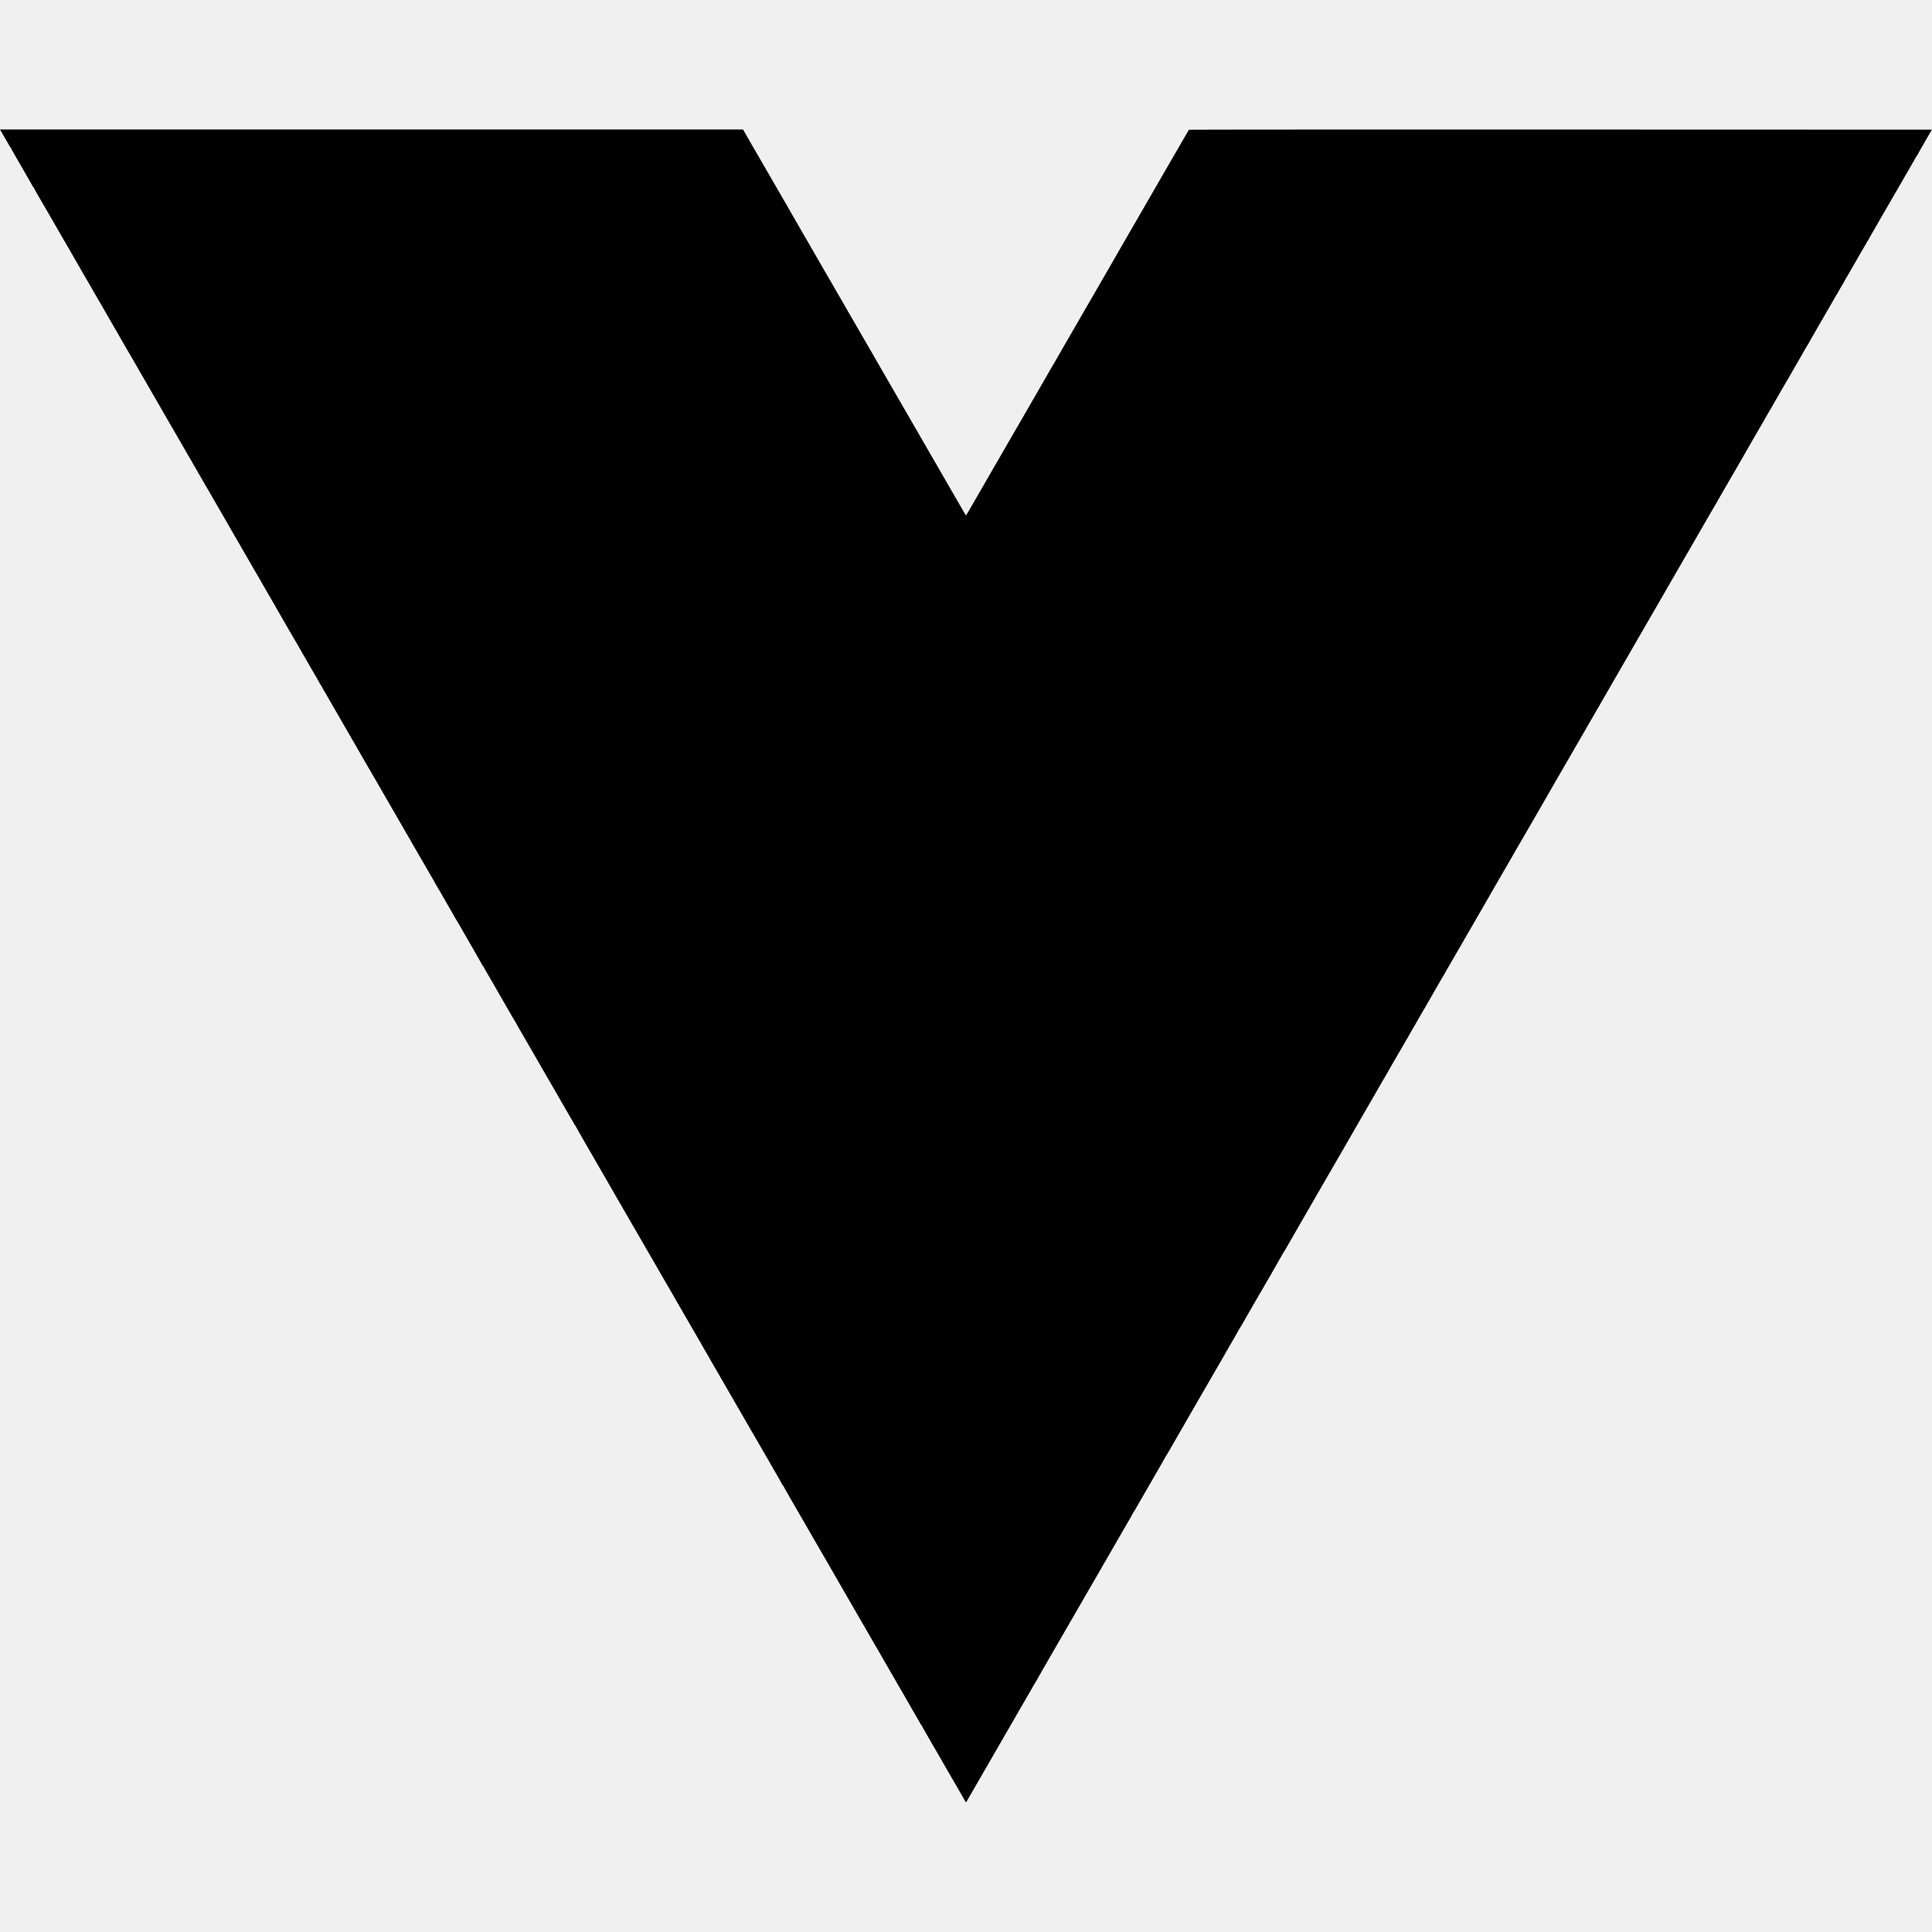
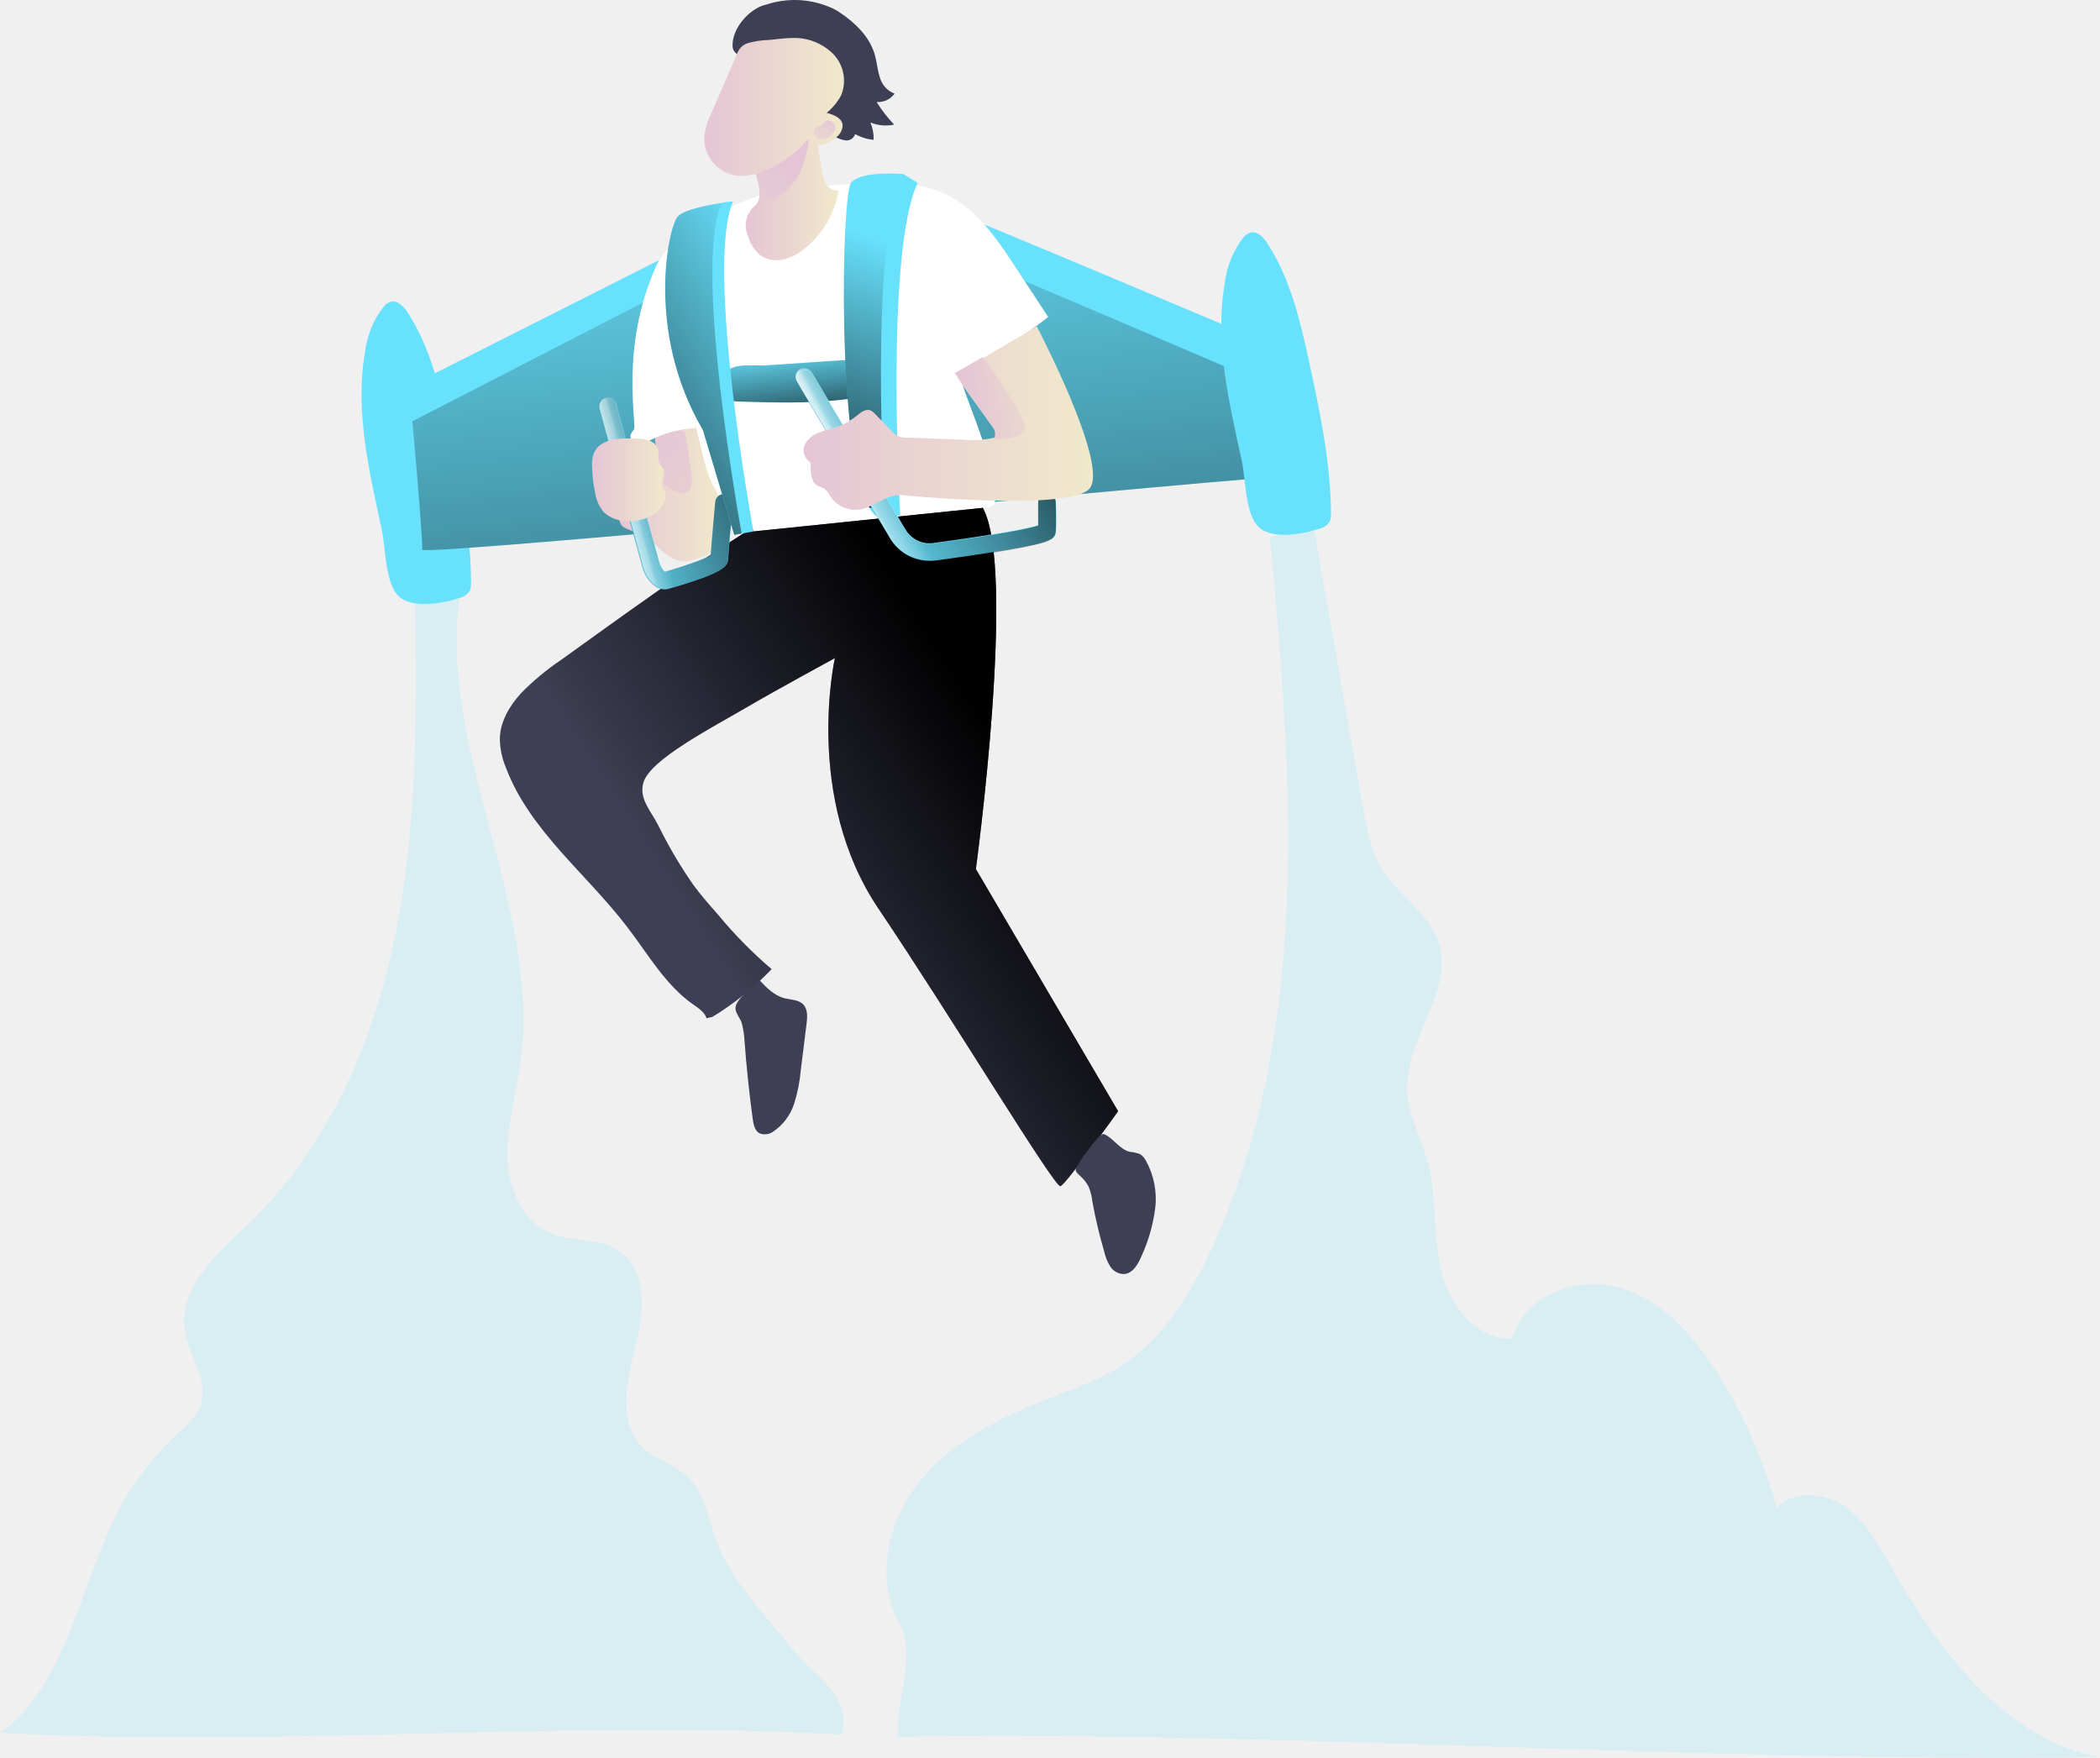
- <svg xmlns="http://www.w3.org/2000/svg" version="1.0" width="16pt" height="16pt" viewBox="0 0 16 16" preserveAspectRatio="xMidYMid meet">
-   <g transform="translate(0,16) scale(0.00032,-0.00032)" fill="#000000" stroke="none">
-     <path d="M18 46618 c45 -75 122 -207 122 -211 0 -2 25 -45 55 -95 30 -50 55 -96 55 -102 0 -5 5 -10 10 -10 6 0 10 -4 10 -9 0 -5 73 -135 161 -288 89 -153 173 -298 187 -323 14 -25 32 -57 41 -72 88 -149 187 -324 189 -335 2 -7 8 -13 13 -13 5 0 9 -4 9 -10 0 -5 46 -89 103 -187 175 -302 490 -846 507 -876 8 -16 20 -36 25 -45 28 -46 290 -498 339 -585 13 -23 74 -129 136 -236 61 -107 123 -215 137 -240 14 -25 29 -50 33 -56 5 -5 23 -37 40 -70 18 -33 38 -67 44 -75 11 -16 21 -33 63 -109 14 -25 29 -50 33 -56 4 -5 21 -35 38 -65 55 -100 261 -455 269 -465 4 -5 14 -21 20 -35 15 -29 41 -75 103 -180 24 -41 52 -88 60 -105 9 -16 57 -100 107 -185 112 -193 362 -626 380 -660 8 -14 23 -38 33 -55 11 -16 23 -37 27 -45 4 -8 26 -46 48 -85 23 -38 53 -90 67 -115 46 -81 64 -113 178 -310 62 -107 121 -210 132 -227 37 -67 56 -99 85 -148 16 -27 32 -57 36 -65 4 -8 15 -27 25 -42 9 -15 53 -89 96 -165 44 -76 177 -307 296 -513 120 -206 268 -463 330 -570 131 -227 117 -203 200 -348 36 -62 73 -125 82 -140 10 -15 21 -34 25 -42 4 -8 20 -37 36 -65 17 -27 38 -65 48 -82 49 -85 64 -111 87 -153 13 -25 28 -49 32 -55 4 -5 78 -134 165 -285 87 -151 166 -288 176 -305 10 -16 26 -43 35 -59 9 -17 125 -217 257 -445 132 -229 253 -441 270 -471 17 -30 45 -79 64 -108 18 -29 33 -54 33 -57 0 -2 20 -37 44 -77 24 -40 123 -212 221 -383 97 -170 190 -330 205 -355 16 -25 39 -65 53 -90 13 -25 81 -144 152 -265 70 -121 137 -238 150 -260 12 -22 37 -65 55 -95 18 -30 43 -73 55 -95 12 -22 48 -85 80 -140 77 -132 163 -280 190 -330 13 -22 71 -123 130 -225 59 -102 116 -199 126 -217 10 -17 29 -50 43 -72 15 -22 26 -43 26 -45 0 -2 27 -50 60 -106 33 -56 60 -103 60 -105 0 -2 55 -98 90 -155 8 -14 182 -316 239 -414 13 -22 45 -79 72 -124 27 -46 49 -86 49 -89 0 -2 14 -24 30 -48 16 -24 30 -46 30 -49 0 -5 74 -135 100 -176 5 -8 24 -42 43 -75 50 -88 58 -101 262 -455 104 -179 199 -345 213 -370 14 -25 28 -49 32 -55 4 -5 17 -26 28 -45 10 -19 62 -109 114 -200 114 -197 133 -230 170 -295 16 -27 33 -57 38 -65 17 -28 96 -165 103 -180 4 -8 16 -28 26 -45 10 -16 77 -131 148 -255 72 -124 181 -313 243 -420 62 -107 121 -209 131 -227 35 -62 323 -560 392 -678 38 -66 83 -145 100 -175 16 -30 33 -59 37 -65 4 -5 17 -27 29 -47 34 -61 56 -100 90 -156 17 -29 31 -55 31 -57 0 -2 17 -32 39 -67 21 -35 134 -229 251 -433 117 -203 235 -407 261 -451 27 -45 49 -85 49 -88 0 -4 8 -19 19 -34 15 -21 200 -341 309 -533 10 -19 33 -58 51 -87 17 -29 31 -54 31 -56 0 -2 25 -44 55 -94 30 -50 55 -95 55 -98 0 -4 6 -15 14 -23 7 -9 27 -41 43 -71 17 -30 170 -297 342 -594 171 -296 311 -542 311 -547 0 -5 5 -9 10 -9 6 0 10 -4 10 -10 0 -5 22 -47 49 -92 27 -46 58 -99 68 -118 24 -43 81 -140 93 -160 5 -8 66 -114 135 -235 69 -121 130 -227 135 -235 12 -21 259 -447 283 -490 10 -19 28 -47 38 -62 11 -14 19 -29 19 -32 0 -3 37 -69 83 -148 99 -170 305 -526 337 -583 13 -22 31 -53 41 -70 11 -16 22 -37 26 -45 7 -14 82 -146 103 -180 14 -24 181 -311 205 -355 13 -22 46 -80 75 -130 29 -49 64 -110 78 -135 14 -25 51 -88 82 -140 31 -52 59 -102 63 -110 4 -8 18 -33 31 -55 205 -353 284 -489 309 -535 17 -30 45 -78 62 -106 18 -28 36 -60 39 -72 4 -12 12 -22 17 -22 5 0 9 -4 9 -10 0 -5 109 -197 241 -427 133 -230 250 -431 259 -448 51 -90 222 -385 280 -485 37 -63 78 -135 92 -160 14 -25 67 -117 118 -205 51 -88 101 -175 111 -193 34 -58 55 -95 149 -257 51 -88 101 -173 110 -190 9 -16 76 -131 147 -255 72 -124 140 -241 151 -260 61 -108 281 -489 355 -615 38 -66 77 -133 87 -150 35 -63 91 -161 100 -175 14 -23 99 -169 128 -220 54 -97 135 -235 142 -245 4 -5 20 -32 35 -60 26 -48 238 -416 276 -480 10 -16 26 -46 37 -65 30 -53 382 -661 403 -695 10 -16 22 -37 26 -45 4 -8 26 -48 50 -88 24 -41 43 -75 43 -77 0 -2 22 -40 50 -85 27 -45 50 -84 50 -86 0 -3 38 -69 83 -147 84 -142 302 -520 340 -587 10 -19 34 -60 52 -90 18 -30 44 -75 57 -100 14 -25 45 -79 70 -120 25 -41 56 -96 70 -121 14 -25 77 -133 138 -240 62 -107 122 -210 132 -229 25 -43 310 -535 337 -581 11 -19 26 -45 34 -59 17 -32 238 -414 266 -460 11 -19 24 -41 28 -49 3 -7 75 -133 160 -278 84 -146 153 -269 153 -274 0 -5 5 -9 10 -9 6 0 10 -4 10 -10 0 -5 82 -150 181 -322 182 -314 201 -346 240 -415 12 -21 80 -139 152 -263 71 -124 141 -245 155 -270 14 -25 28 -49 32 -55 6 -8 145 -248 220 -380 37 -66 209 -362 229 -395 11 -19 24 -42 28 -49 4 -8 67 -118 140 -243 73 -125 133 -230 133 -233 0 -2 15 -28 33 -57 19 -29 47 -78 64 -108 17 -30 53 -93 79 -139 53 -90 82 -141 157 -272 82 -142 115 -199 381 -659 142 -245 268 -463 281 -485 12 -22 71 -125 132 -230 60 -104 172 -298 248 -430 76 -132 146 -253 156 -270 11 -16 22 -36 26 -44 3 -8 30 -54 60 -103 29 -49 53 -91 53 -93 0 -3 18 -34 40 -70 22 -36 40 -67 40 -69 0 -2 37 -66 81 -142 45 -77 98 -168 119 -204 20 -36 47 -81 58 -100 12 -19 27 -47 33 -62 6 -16 15 -28 20 -28 5 0 9 -4 9 -9 0 -6 63 -118 140 -251 77 -133 140 -243 140 -245 0 -2 18 -33 41 -70 22 -37 49 -83 60 -101 10 -19 29 -51 40 -71 25 -45 109 -189 126 -218 7 -11 17 -29 22 -40 6 -11 22 -38 35 -60 14 -22 37 -62 52 -90 14 -27 35 -62 45 -77 11 -14 19 -29 19 -32 0 -3 18 -35 40 -71 22 -36 40 -67 40 -69 0 -2 19 -35 42 -72 23 -38 55 -94 72 -124 26 -47 139 -244 171 -298 6 -9 21 -36 34 -60 28 -48 37 -51 51 -19 6 12 19 36 29 52 10 17 27 46 38 65 11 19 104 181 208 360 103 179 199 345 213 370 14 25 42 74 64 109 21 34 38 65 38 67 0 2 18 33 40 69 22 36 40 67 40 69 0 3 177 310 199 346 16 26 136 234 140 244 2 5 25 44 52 88 27 44 49 81 49 84 0 2 18 34 40 70 22 36 40 67 40 69 0 2 20 36 43 77 35 58 169 289 297 513 9 17 50 86 90 155 40 69 86 150 103 180 16 30 35 62 41 70 6 8 16 24 22 35 35 64 72 129 167 293 59 100 116 199 127 220 11 20 30 53 41 72 43 72 1070 1850 1121 1940 14 25 65 113 113 195 48 83 96 166 107 185 10 19 28 50 38 68 11 18 73 124 137 235 64 111 175 303 246 427 71 124 173 299 225 390 52 91 116 202 143 248 27 45 49 85 49 89 0 4 6 14 14 22 7 9 28 43 46 76 26 47 251 436 378 655 11 19 29 51 40 70 11 19 101 176 201 348 99 172 181 317 181 323 0 5 5 9 10 9 6 0 10 5 10 11 0 6 8 23 18 37 11 15 32 52 49 82 16 30 130 228 253 440 122 212 234 405 248 430 13 25 39 70 57 100 39 65 69 117 130 225 25 44 50 87 55 95 12 19 78 134 220 380 61 107 129 224 150 260 161 277 222 382 246 425 15 28 47 83 71 123 24 41 43 78 43 83 0 5 4 9 8 9 4 0 13 12 19 28 7 15 23 45 36 67 66 110 277 478 277 483 0 3 6 13 14 21 7 9 27 41 43 71 17 30 45 80 63 110 34 57 375 649 394 685 6 11 16 27 22 35 6 8 26 42 44 75 18 33 41 74 51 90 10 17 24 41 32 55 54 97 72 128 88 152 11 14 19 28 19 30 0 3 79 141 175 308 96 167 175 305 175 308 0 3 6 13 14 21 7 9 26 39 41 66 33 60 276 483 338 587 24 40 46 80 50 88 4 8 13 24 20 35 14 23 95 163 125 215 11 19 52 91 92 160 40 69 80 139 90 155 9 17 103 179 207 360 105 182 200 346 211 365 103 181 463 802 489 845 7 11 15 27 19 35 4 8 29 51 55 95 64 110 828 1433 848 1470 9 17 24 41 33 55 9 14 29 48 45 77 15 28 52 93 82 145 30 51 62 107 71 123 17 30 231 398 400 690 51 88 103 179 115 202 12 23 26 48 32 55 6 7 24 38 40 68 17 30 61 107 98 170 37 63 84 144 103 180 19 36 41 72 48 81 8 8 14 18 14 21 0 4 27 51 59 106 32 55 72 124 89 154 16 29 71 125 122 213 51 88 104 180 118 205 13 25 28 50 32 55 4 6 17 26 28 45 11 19 45 80 77 135 31 55 66 116 77 135 11 19 88 152 171 295 401 694 620 1072 650 1125 11 19 87 152 170 295 83 143 158 273 166 288 9 16 21 36 26 45 6 9 31 52 55 96 25 43 54 94 66 115 11 20 95 164 186 321 91 157 173 299 182 315 9 17 26 46 37 65 12 19 66 114 121 210 56 96 108 186 117 200 8 14 24 40 34 59 24 45 383 664 412 713 5 9 17 29 26 45 15 28 120 210 241 419 36 61 68 117 72 125 4 8 12 23 19 34 35 57 245 420 262 453 11 20 35 61 53 90 17 29 32 54 32 56 0 3 28 51 62 108 33 57 70 119 80 138 10 19 23 42 28 50 5 8 32 53 59 100 27 47 149 258 271 470 122 212 234 405 248 430 30 53 62 108 80 135 6 11 15 27 19 35 4 8 85 150 181 315 96 165 187 323 202 350 31 56 116 202 130 225 5 8 25 42 43 75 19 33 92 159 162 280 149 257 157 271 202 350 19 33 38 67 43 75 9 14 228 392 275 475 12 22 55 96 95 165 40 69 80 139 90 155 24 42 202 350 221 383 9 15 27 47 41 72 14 25 75 131 136 236 61 106 121 210 134 232 99 172 271 470 279 482 5 8 23 40 40 70 18 30 81 141 142 245 60 105 121 210 135 235 14 25 71 124 127 220 56 96 143 247 194 335 51 88 96 167 102 175 14 24 180 311 204 355 23 43 340 590 356 615 5 8 50 87 101 175 171 301 517 898 582 1008 25 43 46 81 46 83 0 2 12 23 27 47 14 23 40 67 56 97 16 30 35 62 42 70 7 8 15 22 18 30 4 8 20 38 37 65 16 28 33 57 37 65 6 12 111 196 143 250 5 8 55 95 112 193 57 98 113 195 126 215 12 20 27 46 32 57 6 11 14 27 20 35 5 8 76 130 156 270 80 140 165 287 187 325 23 39 52 90 66 115 13 25 30 52 37 61 8 8 14 18 14 21 0 4 41 77 92 165 50 87 175 302 276 478 101 176 208 360 236 408 28 49 67 117 86 152 19 35 41 70 48 77 6 6 12 15 12 19 0 7 124 224 167 291 12 21 23 40 23 42 0 2 21 40 46 83 26 43 55 92 64 109 54 95 327 568 354 614 19 30 45 75 59 100 71 128 82 145 89 148 4 2 8 8 8 13 0 5 42 82 94 172 311 538 496 858 518 897 14 25 40 70 58 100 18 30 42 71 53 90 10 19 79 139 152 265 73 127 142 246 153 265 10 19 43 76 72 125 29 50 63 108 75 130 65 116 80 140 87 143 4 2 8 8 8 12 0 8 114 212 140 250 6 8 14 24 20 35 5 11 54 97 108 190 l100 170 -9611 3 c-5286 1 -9614 -1 -9618 -5 -5 -6 -419 -719 -619 -1068 -89 -155 -267 -463 -323 -560 -38 -66 -81 -140 -95 -165 -31 -56 -263 -457 -526 -910 -110 -190 -224 -388 -254 -440 -29 -52 -61 -109 -71 -125 -23 -39 -243 -420 -268 -465 -11 -19 -204 -352 -428 -740 -224 -388 -477 -826 -563 -975 -85 -148 -185 -322 -222 -385 -37 -63 -120 -207 -185 -320 -65 -113 -177 -306 -248 -430 -72 -124 -172 -297 -222 -385 -51 -88 -142 -245 -202 -350 -131 -226 -247 -427 -408 -705 -65 -113 -249 -432 -410 -710 -160 -278 -388 -673 -506 -877 -118 -205 -216 -373 -219 -373 -3 0 -52 82 -109 183 -58 100 -144 250 -192 332 -95 164 -402 696 -647 1120 -85 149 -228 396 -317 550 -212 365 -982 1700 -1008 1745 -10 19 -43 76 -72 125 -29 50 -64 110 -77 135 -14 25 -63 110 -110 190 -47 80 -96 165 -110 190 -14 25 -99 171 -188 325 -89 154 -174 300 -188 325 -13 25 -64 113 -112 195 -48 83 -140 242 -205 355 -65 113 -183 317 -263 454 -79 137 -152 264 -163 282 -50 89 -335 583 -354 614 -12 19 -34 58 -50 85 -15 28 -129 226 -253 440 -124 215 -235 408 -247 430 -12 22 -69 121 -127 220 -58 99 -226 389 -373 645 -148 256 -324 561 -392 678 -67 117 -134 232 -147 255 -13 23 -33 59 -46 80 l-22 37 -9615 0 -9615 0 20 -32z" />
+ <svg xmlns="http://www.w3.org/2000/svg" xmlns:xlink="http://www.w3.org/1999/xlink" id="Layer_1" data-name="Layer 1" viewBox="0 0 394.08 329.91">
+   <defs>
+     <linearGradient id="linear-gradient" x1="157.63" y1="70.42" x2="179.16" y2="274.11" gradientUnits="userSpaceOnUse">
+       <stop offset="0" stop-opacity="0" />
+       <stop offset="0.99" />
+     </linearGradient>
+     <linearGradient id="linear-gradient-2" x1="120.85" y1="136.33" x2="139.87" y2="136.33" gradientUnits="userSpaceOnUse">
+       <stop offset="0" stop-color="#e5c5d5" />
+       <stop offset="0.42" stop-color="#ead4d1" />
+       <stop offset="1" stop-color="#f0e9cb" />
+     </linearGradient>
+     <linearGradient id="linear-gradient-3" x1="124.54" y1="125.54" x2="175.65" y2="164.69" xlink:href="#linear-gradient-2" />
+     <linearGradient id="linear-gradient-4" x1="152.61" y1="109.61" x2="155.09" y2="129.8" xlink:href="#linear-gradient" />
+     <linearGradient id="linear-gradient-5" x1="141.14" y1="227.11" x2="198.01" y2="190.43" xlink:href="#linear-gradient" />
+     <linearGradient id="linear-gradient-6" x1="144.54" y1="81.29" x2="161.99" y2="81.29" xlink:href="#linear-gradient-2" />
+     <linearGradient id="linear-gradient-7" x1="151.04" y1="75.67" x2="127.76" y2="119.05" xlink:href="#linear-gradient-2" />
+     <linearGradient id="linear-gradient-8" x1="136.77" y1="64.74" x2="163.05" y2="64.74" xlink:href="#linear-gradient-2" />
+     <linearGradient id="linear-gradient-9" x1="174.12" y1="91.21" x2="151.09" y2="153.92" xlink:href="#linear-gradient" />
+     <linearGradient id="linear-gradient-10" x1="161.18" y1="141.77" x2="211.4" y2="107.22" xlink:href="#linear-gradient" />
+     <linearGradient id="linear-gradient-11" x1="171.33" y1="133.5" x2="163.72" y2="137.58" gradientUnits="userSpaceOnUse">
+       <stop offset="0.02" stop-color="#fff" stop-opacity="0" />
+       <stop offset="0.58" stop-color="#fff" stop-opacity="0.39" />
+       <stop offset="0.68" stop-color="#fff" stop-opacity="0.68" />
+       <stop offset="1" stop-color="#fff" />
+     </linearGradient>
+     <linearGradient id="linear-gradient-12" x1="112.99" y1="142.6" x2="163.48" y2="120.02" xlink:href="#linear-gradient" />
+     <linearGradient id="linear-gradient-13" x1="126.59" y1="136.54" x2="121.28" y2="137.95" xlink:href="#linear-gradient-11" />
+     <linearGradient id="linear-gradient-14" x1="115.7" y1="134.65" x2="129.57" y2="134.65" xlink:href="#linear-gradient-2" />
+     <linearGradient id="linear-gradient-15" x1="155.43" y1="123.07" x2="209.72" y2="123.07" xlink:href="#linear-gradient-2" />
+     <linearGradient id="linear-gradient-16" x1="161.16" y1="65.52" x2="155.31" y2="76.41" xlink:href="#linear-gradient-2" />
+     <linearGradient id="linear-gradient-17" x1="157.23" y1="102.03" x2="92.57" y2="145.08" xlink:href="#linear-gradient" />
+     <linearGradient id="linear-gradient-18" x1="185.91" y1="119.92" x2="207.17" y2="117.27" xlink:href="#linear-gradient-2" />
+   </defs>
+   <path d="M162.67,370.14C164.08,362.2,158,360,153,353.7S142,341.56,139.12,334c-1.65-4.37-2.33-9.45-5.83-12.55-2.36-2.09-5.65-2.9-7.95-5.06-4.83-4.54-3.23-12.4-1.55-18.81s2.42-14.66-3.13-18.28c-3.68-2.39-8.61-1.54-12.66-3.22-5.35-2.24-8-8.49-8.17-14.28s1.56-11.46,2.38-17.2c4.25-29.5-15.38-58.51-11.35-88-2.54-.15-5.81-.4-8.34-.54.27,21,.53,42.17-3.47,62.79s-12.63,40.9-27.78,55.45c-5.81,5.57-13.15,11.81-12,19.78.68,4.9,4.63,9.6,3,14.26-.76,2.15-2.58,3.72-4.25,5.28a55.4,55.4,0,0,0-12.38,16.83c-5.72,12.18-9.7,32-21,39.33C55.39,372.7,111.89,367.2,162.67,370.14Z" transform="translate(-4.61 -44.61)" fill="#68e1fd" opacity="0.18" style="isolation:isolate" />
+   <path d="M73.12,110.6a17.23,17.23,0,0,1,3.42-8.35,2.91,2.91,0,0,1,1.31-1c1.31-.39,2.5.85,3.25,2,4.34,6.69,6.18,14.64,7.88,22.43C91,135,93,144.4,93,153.93a3.25,3.25,0,0,1-.25,1.58,3.22,3.22,0,0,1-2,1.34c-3.13,1-9.24,2.24-11.69-.75-2.17-2.65-2.11-8.85-2.79-12C73.93,133.11,71.15,121.83,73.12,110.6Z" transform="translate(-4.61 -44.61)" fill="#68e1fd" />
+   <path d="M183.46,84.4c1.21.2,61.65,25.76,61.65,25.76s1.41,24.46,1.21,23.85S83.62,149.17,83.83,147.76,81.6,117,81.6,117l52.85-26.68Z" transform="translate(-4.61 -44.61)" fill="#68e1fd" />
+   <path d="M179.83,90.27c1.21.21,62.71,26.58,62.71,26.58s4,17.77,3.78,17.16S83.62,149.17,83.83,147.76,82,123.67,82,123.67l53-27.28Z" transform="translate(-4.61 -44.61)" fill="url(#linear-gradient)" />
+   <path d="M126.89,146.32c1.85,1.44,3.53,3.49,5.88,3.63a8.1,8.1,0,0,0,3.25-.74,5.55,5.55,0,0,0,3.17-2.18,5.15,5.15,0,0,0,.45-1.7,28.51,28.51,0,0,0-2.2-15.17c-.74-1.68-.33-6.53-2-7.33s-5,2.58-6.85,2.85a1.74,1.74,0,0,0-.54.15c-.6.33-.55,1.19-.43,1.86a65.35,65.35,0,0,1,1.08,12.48c-.11-1.38-1.7-2.18-3.08-2.17-2.16,0-5.53,2.1-4.63,4.72.31.88,1.25,1.11,2,1.44A17.42,17.42,0,0,1,126.89,146.32Z" transform="translate(-4.61 -44.61)" fill="url(#linear-gradient-2)" />
+   <path d="M132.26,137.06a2,2,0,0,0,1.12,0c.77-.27,1-1.23,1.06-2a17.48,17.48,0,0,0-.3-3.14L133.2,126a.69.69,0,0,0-.13-.38.73.73,0,0,0-.58-.18,13.79,13.79,0,0,0-5,1l.54,4.33a2,2,0,0,0,.13.58,5.33,5.33,0,0,0,.31.51c.7,1.1,0,2.41.62,3.44S131.27,136.82,132.26,137.06Z" transform="translate(-4.61 -44.61)" fill="url(#linear-gradient-3)" />
+   <path d="M148.45,45.46a16.87,16.87,0,0,1,11.4.3A10.34,10.34,0,0,1,162.27,47c2.87,1.93,5.51,4.5,6.48,7.81.41,1.39.5,2.87.95,4.25a4.51,4.51,0,0,0,2.78,3.12,3.78,3.78,0,0,1-3.38,1.57A28.28,28.28,0,0,0,172.4,68a7.7,7.7,0,0,1-4.45-.4,7.86,7.86,0,0,1,.61,3.25,8.58,8.58,0,0,1-3.48-1.08,1.69,1.69,0,0,1-1.8,1.19,5.09,5.09,0,0,1-2.18-.84l-3.42-2a29.53,29.53,0,0,1-7.1-5.15,22.83,22.83,0,0,1-3.19-4.71c-.81-1.5-5.17-3.05-5.3-4.79C141.82,49.9,145.43,46.05,148.45,45.46Z" transform="translate(-4.61 -44.61)" fill="#3e3e54" />
+   <path d="M135.15,124.52l1.45,5.85a31.62,31.62,0,0,0,1.1,3.71c1.43,3.65,4.28,6.74,5,10.59.13.65.27,1.42.88,1.68a1.92,1.92,0,0,0,1.16,0c3.6-.8,7.35-.36,11-.7a61.13,61.13,0,0,0,8.13-1.59,177.09,177.09,0,0,1,25.17-4c.86-.08,1.89-.26,2.21-1.06a2.21,2.21,0,0,0,.09-1c-.49-7.69-4-14.79-6.43-22.1a1.38,1.38,0,0,1,.88-2,93.56,93.56,0,0,0,15.52-9.8l-6.14-9.36c-3.55-5.42-7.42-11.12-13.33-13.8-3.69-1.66-7.84-2-11.88-2-4.35,0-8.69.41-13,.8a46.39,46.39,0,0,0-8.15,1.06c-7.31,2-18.38,7.83-21,13.62-7,15.37-3.61,29.94-4.24,30.83a3,3,0,0,0-.63,1c-.21.82.67,1.59,1.51,1.63a5,5,0,0,0,2.39-.77,21.56,21.56,0,0,1,8.29-2.18C135.09,125.12,135.09,124.29,135.15,124.52Z" transform="translate(-4.61 -44.61)" fill="#fff" />
+   <path d="M165.74,112a44.32,44.32,0,0,1-.31,5.87,1.89,1.89,0,0,1-.31,1,2.45,2.45,0,0,1-1.62.64c-6.82.87-13.74.65-20.63.44a2.14,2.14,0,0,1-.87-.16,1.6,1.6,0,0,1-.66-.79c-.63-1.34-1.42-4,.14-5.09s5.22-.62,7-.74Z" transform="translate(-4.61 -44.61)" fill="#68e1fd" />
+   <path d="M165.74,112a44.32,44.32,0,0,1-.31,5.87,1.89,1.89,0,0,1-.31,1,2.45,2.45,0,0,1-1.62.64c-6.82.87-13.74.65-20.63.44a2.14,2.14,0,0,1-.87-.16,1.6,1.6,0,0,1-.66-.79c-.63-1.34-1.42-4,.14-5.09s5.22-.62,7-.74Z" transform="translate(-4.61 -44.61)" fill="url(#linear-gradient-4)" />
+   <path d="M146,144.34c0-.47-.73-.38-1.12-.13-12,7.64-23.48,16-35,24.26a47.92,47.92,0,0,0-7.47,6.21c-2.2,2.41-4,5.43-4,8.69a14.43,14.43,0,0,0,1.1,5.21c4.44,11.88,15.2,20,22.89,30.12,3.84,5,7.07,10.75,12.25,14.39,1,.71,2.15,1.42,2.54,2.59-.12.12,1.17-.31,1.05-.19a54.55,54.55,0,0,0,11.17-9,82.14,82.14,0,0,1-10-10.16c-1.64-1.86-3.28-3.72-4.74-5.72a84.74,84.74,0,0,1-6.56-11.16c-1.45-2.78-3.64-5-2.75-8,1.27-4.29,12.65-10.17,19.2-14,6.34-3.72,17-9.46,16.73-9.34,0,0-5.91,26.12,8.15,47s33.09,52.47,34.17,52.11,10.82-14.07,10.82-14.07l-26.69-45.45s7.66-56.21,1.3-67.78Z" transform="translate(-4.61 -44.61)" fill="#3e3e54" />
+   <path d="M146,144.34c0-.47-.73-.38-1.12-.13-12,7.64-23.48,16-35,24.26a47.92,47.92,0,0,0-7.47,6.21c-2.2,2.41-4,5.43-4,8.69a14.43,14.43,0,0,0,1.1,5.21c4.44,11.88,15.2,20,22.89,30.12,3.84,5,7.07,10.75,12.25,14.39,1,.71,2.15,1.42,2.54,2.59-.12.12,1.17-.31,1.05-.19a54.55,54.55,0,0,0,11.17-9,82.14,82.14,0,0,1-10-10.16c-1.64-1.86-3.28-3.72-4.74-5.72a84.74,84.74,0,0,1-6.56-11.16c-1.45-2.78-3.64-5-2.75-8,1.27-4.29,12.65-10.17,19.2-14,6.34-3.72,17-9.46,16.73-9.34,0,0-5.91,26.12,8.15,47s33.09,52.47,34.17,52.11,10.82-14.07,10.82-14.07l-26.69-45.45s7.66-56.21,1.3-67.78Z" transform="translate(-4.61 -44.61)" fill="url(#linear-gradient-5)" />
+   <path d="M144.33,240.05q.55,7.32,1.54,14.6c.14,1,.38,2.17,1.27,2.65a2.74,2.74,0,0,0,2.68-.4,10,10,0,0,0,3.81-5.14,29.22,29.22,0,0,0,1.26-6.37l1.08-8.67c.15-1.26.25-2.7-.63-3.61s-2.36-.86-3.6-1.19c-1.9-.51-3.34-2-4.68-3.44-1.08,1.25-4.5,3.71-4.43,5.37,0,.89.94,1.93,1.19,2.8A17,17,0,0,1,144.33,240.05Z" transform="translate(-4.61 -44.61)" fill="#3e3e54" />
+   <path d="M208.88,267.27a10.13,10.13,0,0,1,.72,2.84,90.31,90.31,0,0,0,2.21,9.33,9.11,9.11,0,0,0,1.11,2.8,3.09,3.09,0,0,0,2.51,1.47c1.68,0,2.73-1.8,3.38-3.34a30.91,30.91,0,0,0,2.58-9,14.74,14.74,0,0,0-1.78-9,3.12,3.12,0,0,0-1.08-1.17,7.72,7.72,0,0,0-1.94-.44c-1.78-.44-2.86-2.25-4.45-3.15a.92.92,0,0,0-.52-.17,1.14,1.14,0,0,0-.73.45,32.16,32.16,0,0,0-3.8,5c-.73,1.19-.94,1.35.09,2.29A7.21,7.21,0,0,1,208.88,267.27Z" transform="translate(-4.61 -44.61)" fill="#3e3e54" />
+   <path d="M234.46,97.62a17.35,17.35,0,0,1,3.41-8.35,2.93,2.93,0,0,1,1.32-1c1.31-.4,2.5.85,3.25,2,4.34,6.68,6.18,14.64,7.88,22.43,2,9.31,4,18.72,4.06,28.25a3.31,3.31,0,0,1-.25,1.57,3.17,3.17,0,0,1-2,1.34c-3.13,1-9.25,2.24-11.69-.74-2.17-2.66-2.11-8.85-2.8-12C235.26,120.13,232.48,108.85,234.46,97.62Z" transform="translate(-4.61 -44.61)" fill="#68e1fd" />
+   <path d="M398.69,374.38c-18.18-3.36-30.37-20.21-39.52-36.27-2.29-4-4.65-8.21-8.46-10.82s-9.55-3.06-12.71.31a90.86,90.86,0,0,0-11.13-25.33c-4.46-7-10.36-13.69-18.33-16s-18.1,1.51-20.11,9.55c-6.82.4-12-6.45-13.48-13.11s-.69-13.71-2.51-20.29c-1.21-4.41-3.58-8.57-3.79-13.13-.43-9.72,9-18.83,5.86-28-1.87-5.5-7.62-8.69-10.65-13.64-2-3.31-2.74-7.24-3.42-11.07l-9.63-54.75c-2.34.55-5.52,3.06-7.86,3.61,4.14,44.87,7.91,92.13-10.78,133.13-3.86,8.46-8.88,16.79-16.61,22-4.81,3.22-10.4,5-15.78,7.18-8.66,3.43-17.22,8-22.95,15.34s-8,18-3.45,26.13c3.29,5.89-.69,14.6-.3,21.33C244.71,369.34,327.06,375.5,398.69,374.38Z" transform="translate(-4.61 -44.61)" fill="#68e1fd" opacity="0.18" style="isolation:isolate" />
+   <path d="M162,80.34a17.76,17.76,0,0,1-6.22,10.79,10,10,0,0,1-4.1,2.17,5.43,5.43,0,0,1-4.44-.82A7.42,7.42,0,0,1,145,89c-.09-.25-.18-.51-.26-.76a4.79,4.79,0,0,1,1.52-5,3,3,0,0,0,.51-.6,2.1,2.1,0,0,0,.2-.49c.62-2.2-.45-3.89-.66-5.8a3.61,3.61,0,0,1,1.22-2.7,13.56,13.56,0,0,1,6.82-4.37,3.52,3.52,0,0,1,1.07-.12c2.18.1,2.58,2,2.82,3.58.18,1.18.36,2.35.53,3.53a7.56,7.56,0,0,0,.8,2.78A2.52,2.52,0,0,0,162,80.34Z" transform="translate(-4.61 -44.61)" fill="url(#linear-gradient-6)" />
+   <path d="M156.51,69.74a22.12,22.12,0,0,1-1.66,6.91c-2.73,5.92-8.06,6-8.06,6a2.1,2.1,0,0,0,.2-.49c.62-2.2-.45-3.89-.66-5.8Z" transform="translate(-4.61 -44.61)" fill="url(#linear-gradient-7)" />
+   <path d="M138.1,65.86a14.2,14.2,0,0,0-1.3,4,7.17,7.17,0,0,0,1.75,5.43,7.07,7.07,0,0,0,5.2,2.35,10.52,10.52,0,0,0,3.78-.79,21.32,21.32,0,0,0,8.69-6.12,2.75,2.75,0,0,0,2.72,1.06,5.29,5.29,0,0,0,2.66-1.47,2.88,2.88,0,0,0,1.14-2.24c-.13-1.33-1.68-1.95-3-2.29a10.83,10.83,0,0,0,2.7-3.26,7.23,7.23,0,0,0-1.42-7.74,10.34,10.34,0,0,0-7.53-3.06c-1.53,0-3.05.25-4.58.38a16.1,16.1,0,0,0-4,.6c-1.69.6-1.92,1.85-2.59,3.4Z" transform="translate(-4.61 -44.61)" fill="url(#linear-gradient-8)" />
+   <path d="M173.54,141.38h-4.61a5.46,5.46,0,0,1-1.21-1.5c-6.13-10.6-5.23-58.86-3.39-61,1.63-1.94,7.41-1.75,9.2-1.64l.54,0,2.75,1.69C170.62,92.05,173.54,141.38,173.54,141.38Z" transform="translate(-4.61 -44.61)" fill="#68e1fd" />
+   <path d="M170.62,139.88h-2.9c-6.13-10.6-5.23-58.86-3.39-61,1.63-1.94,7.41-1.75,9.2-1.64l.36.22C167.69,90.54,170.62,139.88,170.62,139.88Z" transform="translate(-4.61 -44.61)" fill="url(#linear-gradient-9)" />
+   <path d="M179,149.86a8.57,8.57,0,0,1-7.35-4.19l-17.46-29.31a1.65,1.65,0,0,1,2.83-1.69L174.53,144a5.23,5.23,0,0,0,5.23,2.52c11.93-1.61,17.88-2.77,19.72-3.37,0-1.36,0-3.46,0-4.3a1.65,1.65,0,1,1,3.3-.12c0,.41.13,4,0,5.52s-.92,2.1-9.2,3.54c-4.38.76-9.67,1.51-13.33,2A9,9,0,0,1,179,149.86Z" transform="translate(-4.61 -44.61)" fill="#68e1fd" />
+   <path d="M129.39,155.22a3.26,3.26,0,0,1-1.6-.43,6.48,6.48,0,0,1-2.73-4.16l-8.1-29.3a1.65,1.65,0,1,1,3.19-.88l8.09,29.3c.42,1.52,1,2.07,1.17,2.16,5.34-1.56,7.78-2.61,8.58-3.09.17-2.42.83-9.64.86-10a1.65,1.65,0,0,1,3.29.3c-.28,3.1-.83,9.26-.88,10.38-.06,1.36-1.2,2.22-4.7,3.54-2.07.77-4.55,1.53-6.27,2A3.11,3.11,0,0,1,129.39,155.22Z" transform="translate(-4.61 -44.61)" fill="#68e1fd" />
+   <path d="M179,150a8.54,8.54,0,0,1-7.35-4.18l-17.47-29.31A1.65,1.65,0,0,1,157,114.8l17.47,29.31a5.26,5.26,0,0,0,5.22,2.52c11.94-1.61,17.89-2.77,19.73-3.37,0-1.36,0-3.46,0-4.31a1.65,1.65,0,0,1,3.3-.11c0,.41.14,4,0,5.52s-.92,2.1-9.2,3.54c-4.39.76-9.67,1.51-13.33,2A7.63,7.63,0,0,1,179,150Z" transform="translate(-4.61 -44.61)" fill="url(#linear-gradient-10)" />
+   <path d="M179,149.73a8.56,8.56,0,0,1-7.35-4.18l-17.46-29.31a1.65,1.65,0,1,1,2.83-1.69l17.47,29.3a5.26,5.26,0,0,0,5.23,2.53c11.93-1.62,17.88-2.78,19.72-3.38,0-1.36,0-3.45,0-4.3A1.65,1.65,0,0,1,201,137a1.67,1.67,0,0,1,1.71,1.6c0,.4.13,4,0,5.52s-.92,2.09-9.2,3.53c-4.38.76-9.67,1.51-13.33,2A9,9,0,0,1,179,149.73Z" transform="translate(-4.61 -44.61)" fill="url(#linear-gradient-11)" />
+   <path d="M129.36,155.22a3.23,3.23,0,0,1-1.6-.43,6.53,6.53,0,0,1-2.74-4.16l-8.09-29.3a1.65,1.65,0,1,1,3.18-.88l8.1,29.3a3.73,3.73,0,0,0,1.16,2.16c5.35-1.56,7.79-2.61,8.59-3.09.17-2.42.83-9.64.86-10a1.65,1.65,0,0,1,3.29.3c-.28,3.1-.84,9.26-.88,10.38-.06,1.36-1.2,2.22-4.71,3.54-2.06.77-4.54,1.53-6.26,2A3.11,3.11,0,0,1,129.36,155.22Z" transform="translate(-4.61 -44.61)" fill="url(#linear-gradient-12)" />
+   <g opacity="0.69" style="isolation:isolate">
+     <path d="M129.55,155.16a3.26,3.26,0,0,1-1.6-.43,6.56,6.56,0,0,1-2.74-4.16l-8.09-29.31a1.65,1.65,0,0,1,3.18-.88l8.1,29.31a3.78,3.78,0,0,0,1.16,2.16c5.35-1.57,7.79-2.61,8.59-3.1.17-2.42.83-9.64.86-10a1.65,1.65,0,1,1,3.29.3c-.28,3.1-.84,9.26-.88,10.38-.06,1.36-1.2,2.22-4.7,3.53-2.07.78-4.55,1.54-6.27,2A3.11,3.11,0,0,1,129.55,155.16Z" transform="translate(-4.61 -44.61)" fill="url(#linear-gradient-13)" />
  </g>
+   <path d="M124.41,126.94a6.05,6.05,0,0,1,2.27.46,2.53,2.53,0,0,1,1.46,1.7c.14.71-.12,1.47.13,2.15s.72,1,.9,1.54c.34,1-.54,2.16-.25,3.21.13.47.48.86.6,1.34a2.18,2.18,0,0,1-.16,1.35c-1,2.6-4.14,3.8-6.94,3.72a6.45,6.45,0,0,1-4.46-1.63,7.32,7.32,0,0,1-1.68-3.74,26.13,26.13,0,0,1-.58-5.29C115.66,126.85,120.44,126.75,124.41,126.94Z" transform="translate(-4.61 -44.61)" fill="url(#linear-gradient-14)" />
+   <path d="M199.16,105.84s13.78,26.28,9.86,30.52-35.29,1.16-35.29,1.16c-2.85-.14-5.09,2.33-7.91,2.72a5.6,5.6,0,0,1-5.34-2.41,4.36,4.36,0,0,0-1.29-1.58c-.3-.17-.66-.23-1-.38-1.28-.6-1.5-2.32-1.46-3.74a1.25,1.25,0,0,0-.14-.79,1.59,1.59,0,0,0-.39-.34,2.58,2.58,0,0,1-.49-3.08,4.82,4.82,0,0,1,2.55-2.12c1-.43,2.15-.65,3.21-1a12.7,12.7,0,0,0,3.89-2.16c.76-.62,1.69-1.38,2.61-1a2.55,2.55,0,0,1,.87.67l3,3.08a3.4,3.4,0,0,0,3,1.35l10.51.38a18.2,18.2,0,0,0,6.79-.62l-7.44-10.36c-.27-.38-.55-.85-.36-1.28a1.36,1.36,0,0,1,.58-.53C189.73,111.4,194.41,108.72,199.16,105.84Z" transform="translate(-4.61 -44.61)" fill="url(#linear-gradient-15)" />
+   <path d="M159.65,67.24a1.09,1.09,0,0,1,.84.11,1.52,1.52,0,0,1,.84.77,1.66,1.66,0,0,1-.5,1.51,2.8,2.8,0,0,1-1.94,1.18,1.58,1.58,0,0,1-1.5-1,1.26,1.26,0,0,1,.72-1.57c.29-.08.54,0,.81-.22S159.31,67.38,159.65,67.24Z" transform="translate(-4.61 -44.61)" fill="url(#linear-gradient-16)" />
+   <path d="M146,144.34l-2.23.41-1.38.25-5.89-19.7c-10.81-18.38-6.47-38-4.76-40,.7-.83,2.64-1.47,4.66-1.93a53.63,53.63,0,0,1,5.81-1C136.8,94.29,146,144.34,146,144.34Z" transform="translate(-4.61 -44.61)" fill="#68e1fd" />
+   <path d="M143.79,144.75l-1.38.25-5.89-19.7c-10.81-18.38-6.47-38-4.76-40,.7-.83,2.64-1.47,4.66-1.93s3.59-.52,3.59-.52C134.66,94.56,143.53,143.34,143.79,144.75Z" transform="translate(-4.61 -44.61)" fill="url(#linear-gradient-17)" />
+   <path d="M189,111.62s9.39,12.4,7.8,14-5.67,1.41-5.67,1.41a2.31,2.31,0,0,0-.27-2.39c-.89-1.33-7.09-10-7.09-10Z" transform="translate(-4.61 -44.61)" fill="url(#linear-gradient-18)" />
</svg>
